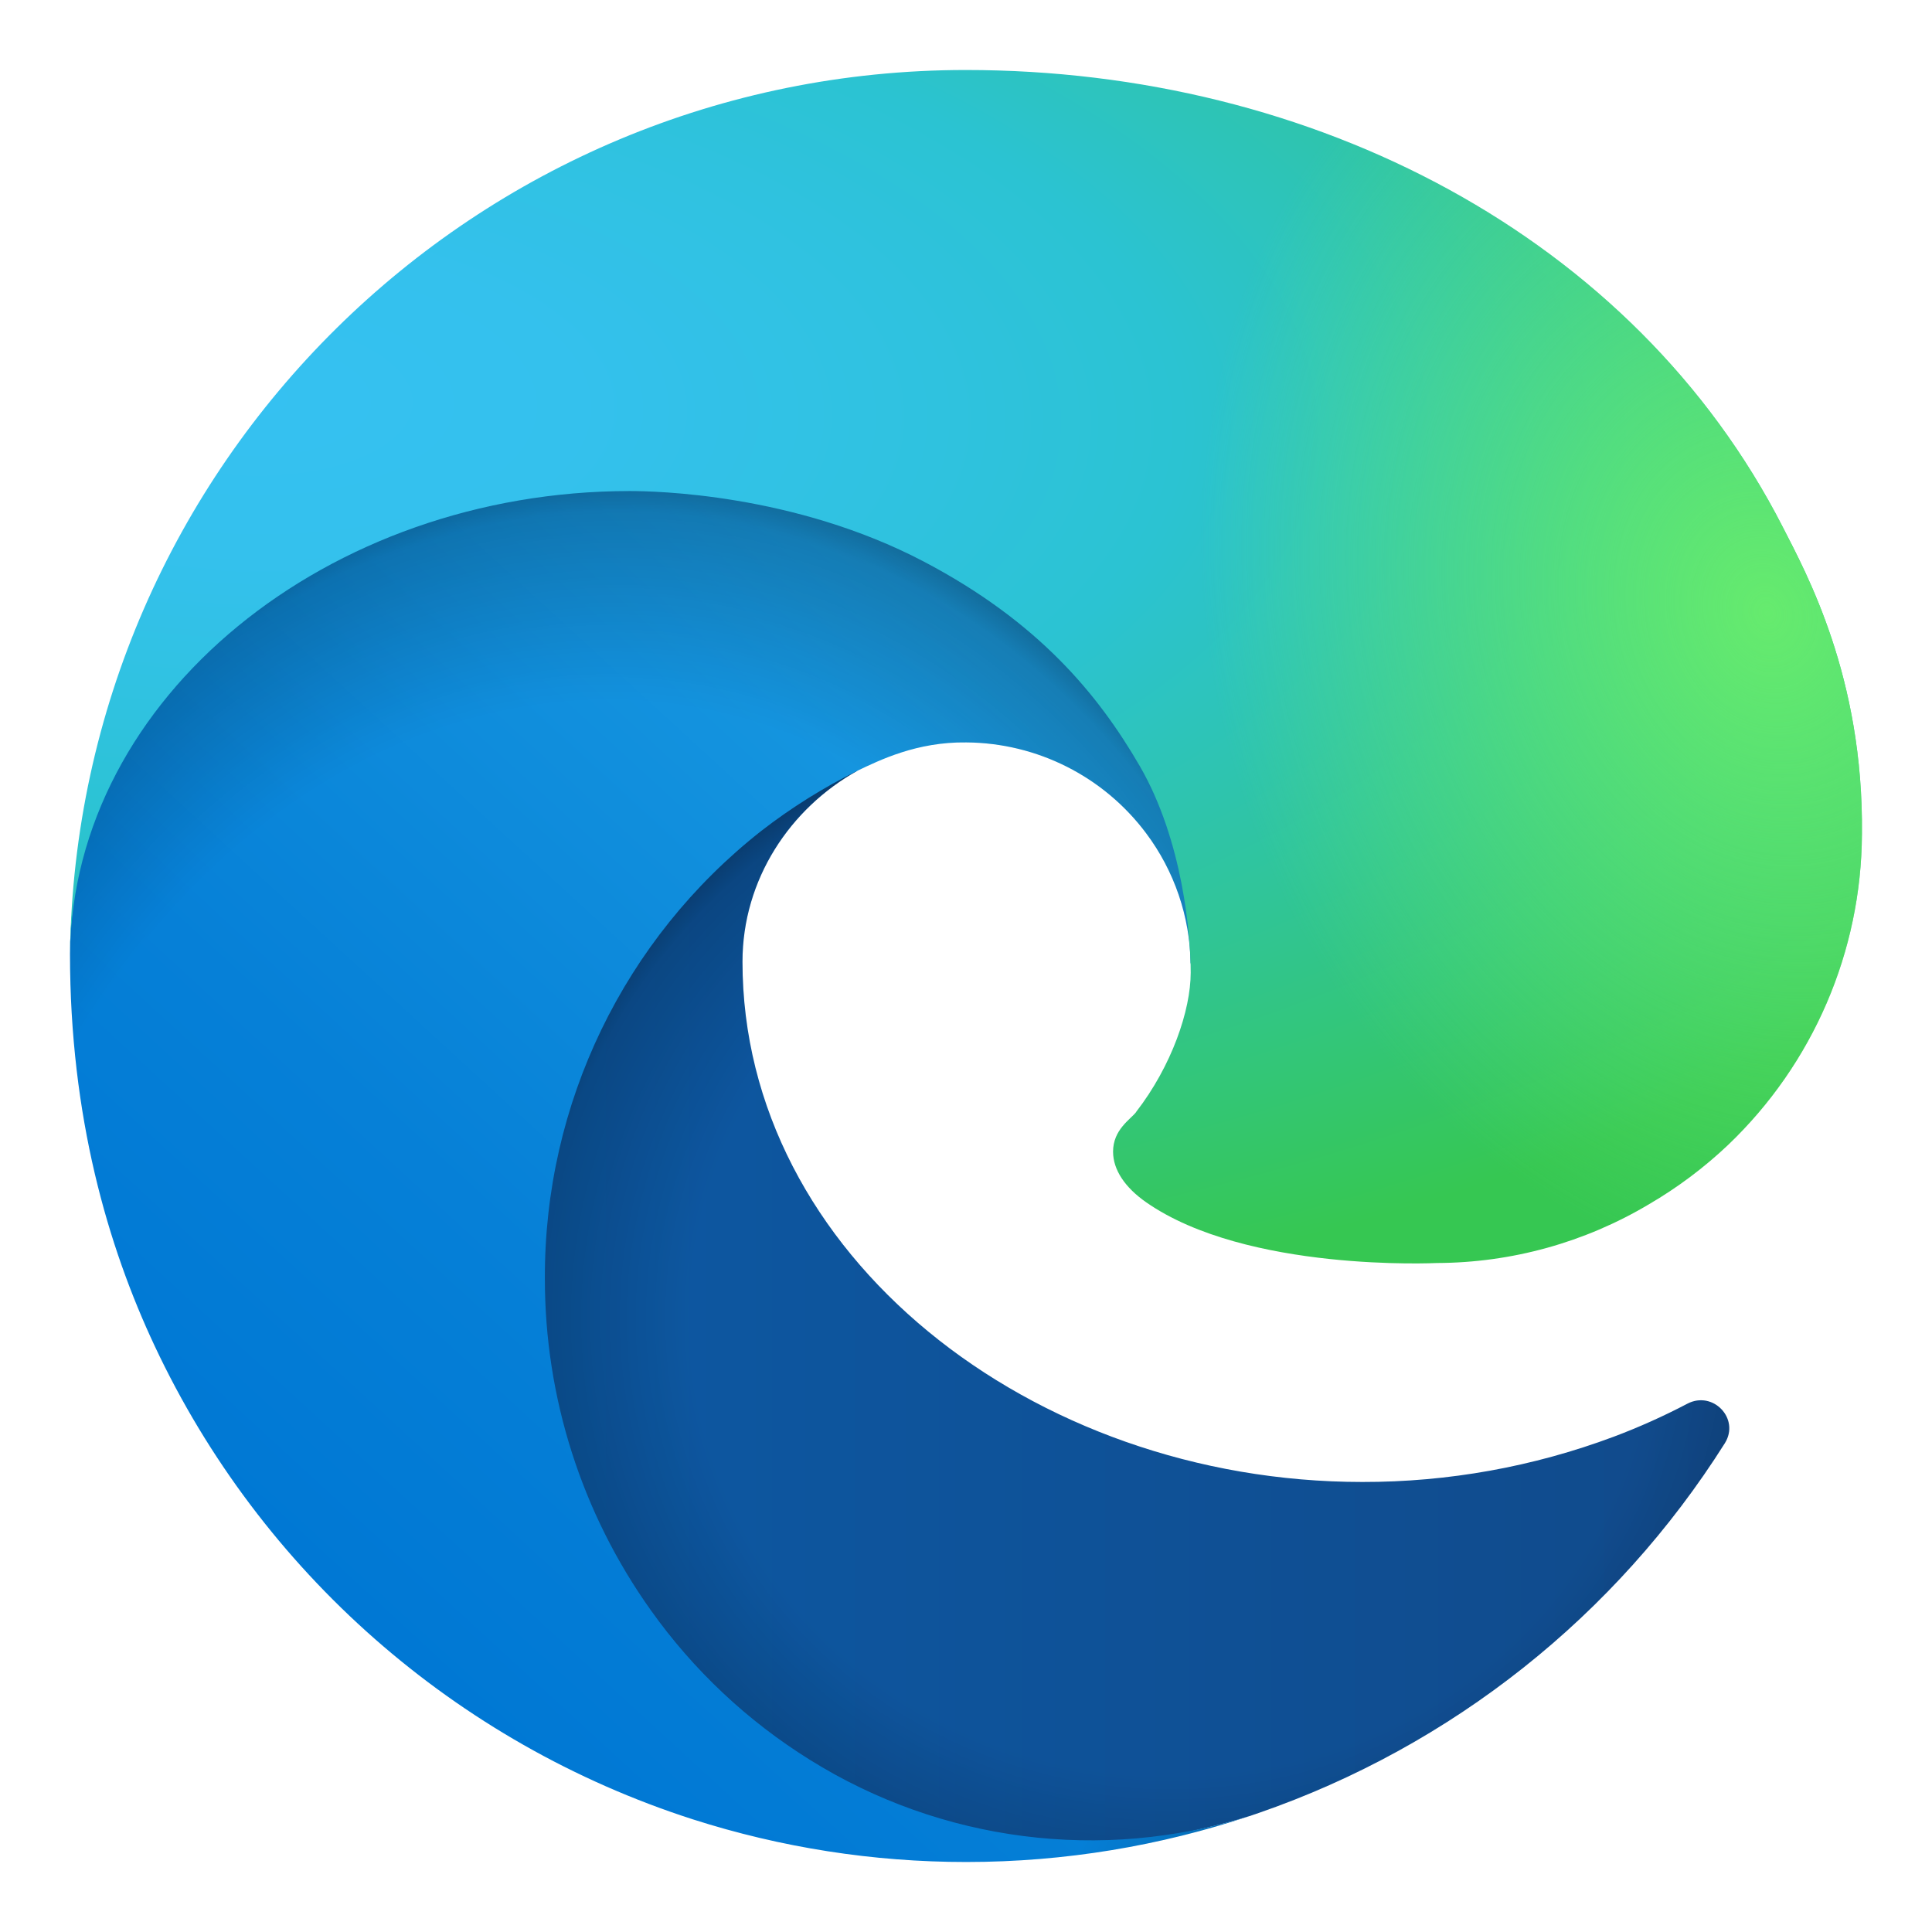
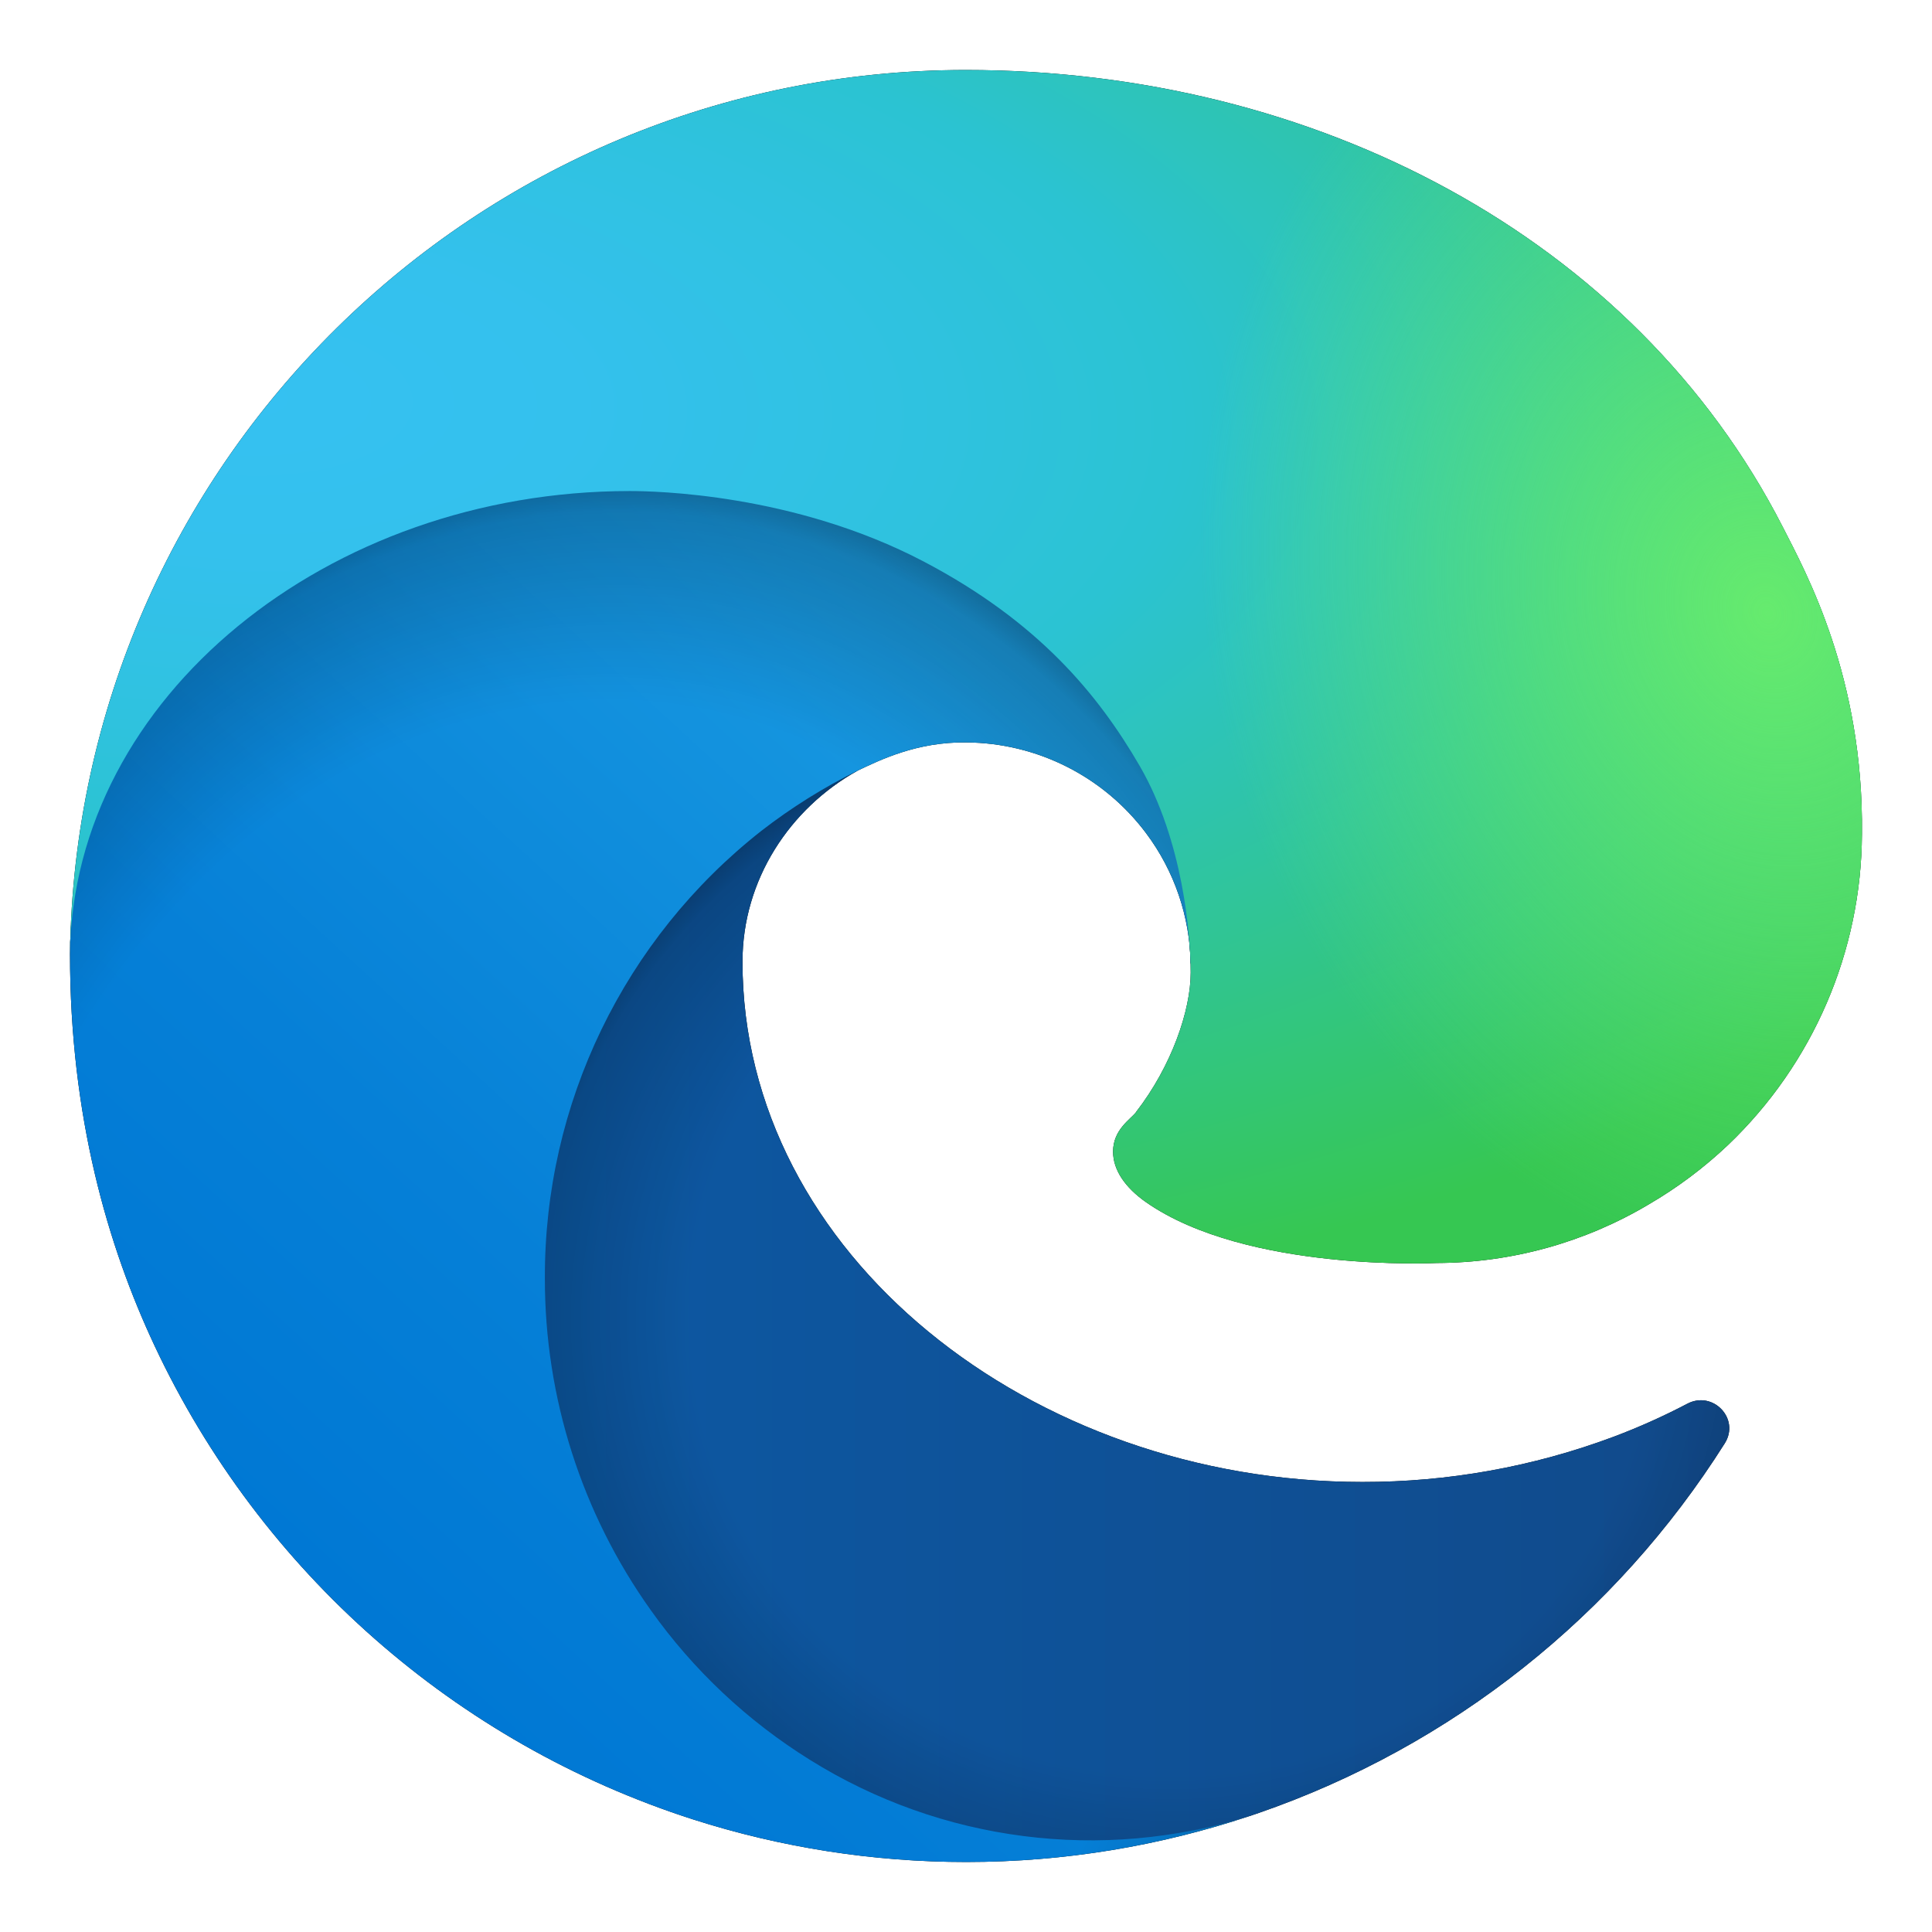
<svg xmlns="http://www.w3.org/2000/svg" xmlns:xlink="http://www.w3.org/1999/xlink" viewBox="0 0 27600 27600">
-   <linearGradient id="a" x1="6870" x2="24704" y1="18705" y2="18705" gradientUnits="userSpaceOnUse">
-     <stop offset="0" stop-color="#0c59a4" />
-     <stop offset="1" stop-color="#114a8b" />
-   </linearGradient>
-   <use fill="url(#a)" xlink:href="#H" />
-   <radialGradient id="b" cx="15720" cy="17838" r="9538" gradientTransform="matrix(1 0 0 .95107 1000 1873)" gradientUnits="userSpaceOnUse">
+   <radialGradient id="d" cx="15720" cy="17838" r="9538" gradientTransform="matrix(1 0 0 .95107 1000 1873)" xlink:href="#a">
    <stop offset=".72" stop-opacity="0" />
    <stop offset=".95" stop-opacity=".53" />
    <stop offset="1" />
  </radialGradient>
-   <use fill="url(#b)" opacity=".35" xlink:href="#H" />
-   <linearGradient id="c" x1="16272" x2="5133" y1="10968" y2="23102" gradientUnits="userSpaceOnUse">
-     <stop offset="0" stop-color="#1b9de2" />
-     <stop offset=".16" stop-color="#1595df" />
-     <stop offset=".67" stop-color="#0680d7" />
-     <stop offset="1" stop-color="#0078d4" />
-   </linearGradient>
-   <use fill="url(#c)" xlink:href="#I" />
-   <radialGradient id="d" cx="7130" cy="19866" r="14324" gradientTransform="matrix(.14843 -.98892 .79688 .1196 -8759 25542)" gradientUnits="userSpaceOnUse">
+   <radialGradient id="g" cx="7130" cy="19866" r="14324" gradientTransform="matrix(.14843 -.98892 .79688 .1196 -8759 25542)" xlink:href="#a">
    <stop offset=".76" stop-opacity="0" />
    <stop offset=".95" stop-opacity=".5" />
    <stop offset="1" />
  </radialGradient>
-   <use fill="url(#d)" opacity=".4" xlink:href="#I" />
-   <radialGradient id="e" cx="2523" cy="4680" r="20243" gradientTransform="matrix(-.03715 .99931 -2.12836 -.07913 13579 3530)" gradientUnits="userSpaceOnUse">
+   <radialGradient id="h" cx="2523" cy="4680" r="20243" gradientTransform="matrix(-.03715 .99931 -2.12836 -.07913 13579 3530)" xlink:href="#a">
    <stop offset="0" stop-color="#35c1f1" />
    <stop offset=".11" stop-color="#34c1ed" />
    <stop offset=".23" stop-color="#2fc2df" />
    <stop offset=".31" stop-color="#2bc3d2" />
    <stop offset=".67" stop-color="#36c752" />
  </radialGradient>
-   <use fill="url(#e)" xlink:href="#J" />
-   <radialGradient id="f" cx="24247" cy="7758" r="9734" gradientTransform="matrix(.28109 .95968 -.78353 .22949 24510 -16292)" gradientUnits="userSpaceOnUse">
+   <radialGradient id="j" cx="24247" cy="7758" r="9734" gradientTransform="matrix(.28109 .95968 -.78353 .22949 24510 -16292)" xlink:href="#a">
    <stop offset="0" stop-color="#66eb6e" />
    <stop offset="1" stop-color="#66eb6e" stop-opacity="0" />
  </radialGradient>
-   <use fill="url(#f)" xlink:href="#J" />
-   <defs>
-     <path id="H" d="M24105 20053a9345 9345 0 01-1053 472 10202 10202 0 01-3590 646c-4732 0-8855-3255-8855-7432 0-1175 680-2193 1643-2729-4280 180-5380 4640-5380 7253 0 7387 6810 8137 8276 8137 791 0 1984-230 2704-456l130-44a12834 12834 0 006660-5282c220-350-168-757-535-565z" />
-     <path id="I" d="M11571 25141a7913 7913 0 01-2273-2137 8145 8145 0 01-1514-4740 8093 8093 0 013093-6395 8082 8082 0 011373-859c312-148 846-414 1554-404a3236 3236 0 012569 1297 3184 3184 0 01636 1866c0-21 2446-7960-8005-7960-4390 0-8004 4166-8004 7820 0 2319 538 4170 1212 5604a12833 12833 0 007684 6757 12795 12795 0 003908 610c1414 0 2774-233 4045-656a7575 7575 0 01-6278-803z" />
-     <path id="J" d="M16231 15886c-80 105-330 250-330 566 0 260 170 512 472 723 1438 1003 4149 868 4156 868a5954 5954 0 003027-839 6147 6147 0 001133-850 6180 6180 0 001910-4437c26-2242-796-3732-1133-4392-2120-4141-6694-6525-11668-6525-7011 0-12703 5635-12798 12620 47-3654 3679-6605 7996-6605 350 0 2346 34 4200 1007 1634 858 2490 1894 3086 2921 618 1067 728 2415 728 2952s-271 1333-780 1990z" />
-   </defs>
+   <path id="c" d="M24105 20053a9345 9345 0 01-1053 472 10202 10202 0 01-3590 646c-4732 0-8855-3255-8855-7432 0-1175 680-2193 1643-2729-4280 180-5380 4640-5380 7253 0 7387 6810 8137 8276 8137 791 0 1984-230 2704-456l130-44a12834 12834 0 006660-5282c220-350-168-757-535-565z" />
+   <path id="f" d="M11571 25141a7913 7913 0 01-2273-2137 8145 8145 0 01-1514-4740 8093 8093 0 013093-6395 8082 8082 0 011373-859c312-148 846-414 1554-404a3236 3236 0 012569 1297 3184 3184 0 01636 1866c0-21 2446-7960-8005-7960-4390 0-8004 4166-8004 7820 0 2319 538 4170 1212 5604a12833 12833 0 007684 6757 12795 12795 0 003908 610c1414 0 2774-233 4045-656a7575 7575 0 01-6278-803z" />
+   <path id="i" d="M16231 15886c-80 105-330 250-330 566 0 260 170 512 472 723 1438 1003 4149 868 4156 868a5954 5954 0 003027-839 6147 6147 0 001133-850 6180 6180 0 001910-4437c26-2242-796-3732-1133-4392-2120-4141-6694-6525-11668-6525-7011 0-12703 5635-12798 12620 47-3654 3679-6605 7996-6605 350 0 2346 34 4200 1007 1634 858 2490 1894 3086 2921 618 1067 728 2415 728 2952s-271 1333-780 1990z" />
+   <linearGradient id="b" x1="6870" x2="24704" y1="18705" y2="18705" xlink:href="#a">
+     <stop offset="0" stop-color="#0c59a4" />
+     <stop offset="1" stop-color="#114a8b" />
+   </linearGradient>
+   <linearGradient id="e" x1="16272" x2="5133" y1="10968" y2="23102" xlink:href="#a">
+     <stop offset="0" stop-color="#1b9de2" />
+     <stop offset=".16" stop-color="#1595df" />
+     <stop offset=".67" stop-color="#0680d7" />
+     <stop offset="1" stop-color="#0078d4" />
+   </linearGradient>
+   <linearGradient id="a" gradientUnits="userSpaceOnUse" />
+   <use fill="url(#b)" xlink:href="#c" />
+   <use fill="url(#d)" opacity=".35" xlink:href="#c" />
+   <use fill="url(#e)" xlink:href="#f" />
+   <use fill="url(#g)" opacity=".4" xlink:href="#f" />
+   <use fill="url(#h)" xlink:href="#i" />
+   <use fill="url(#j)" xlink:href="#i" />
</svg>
